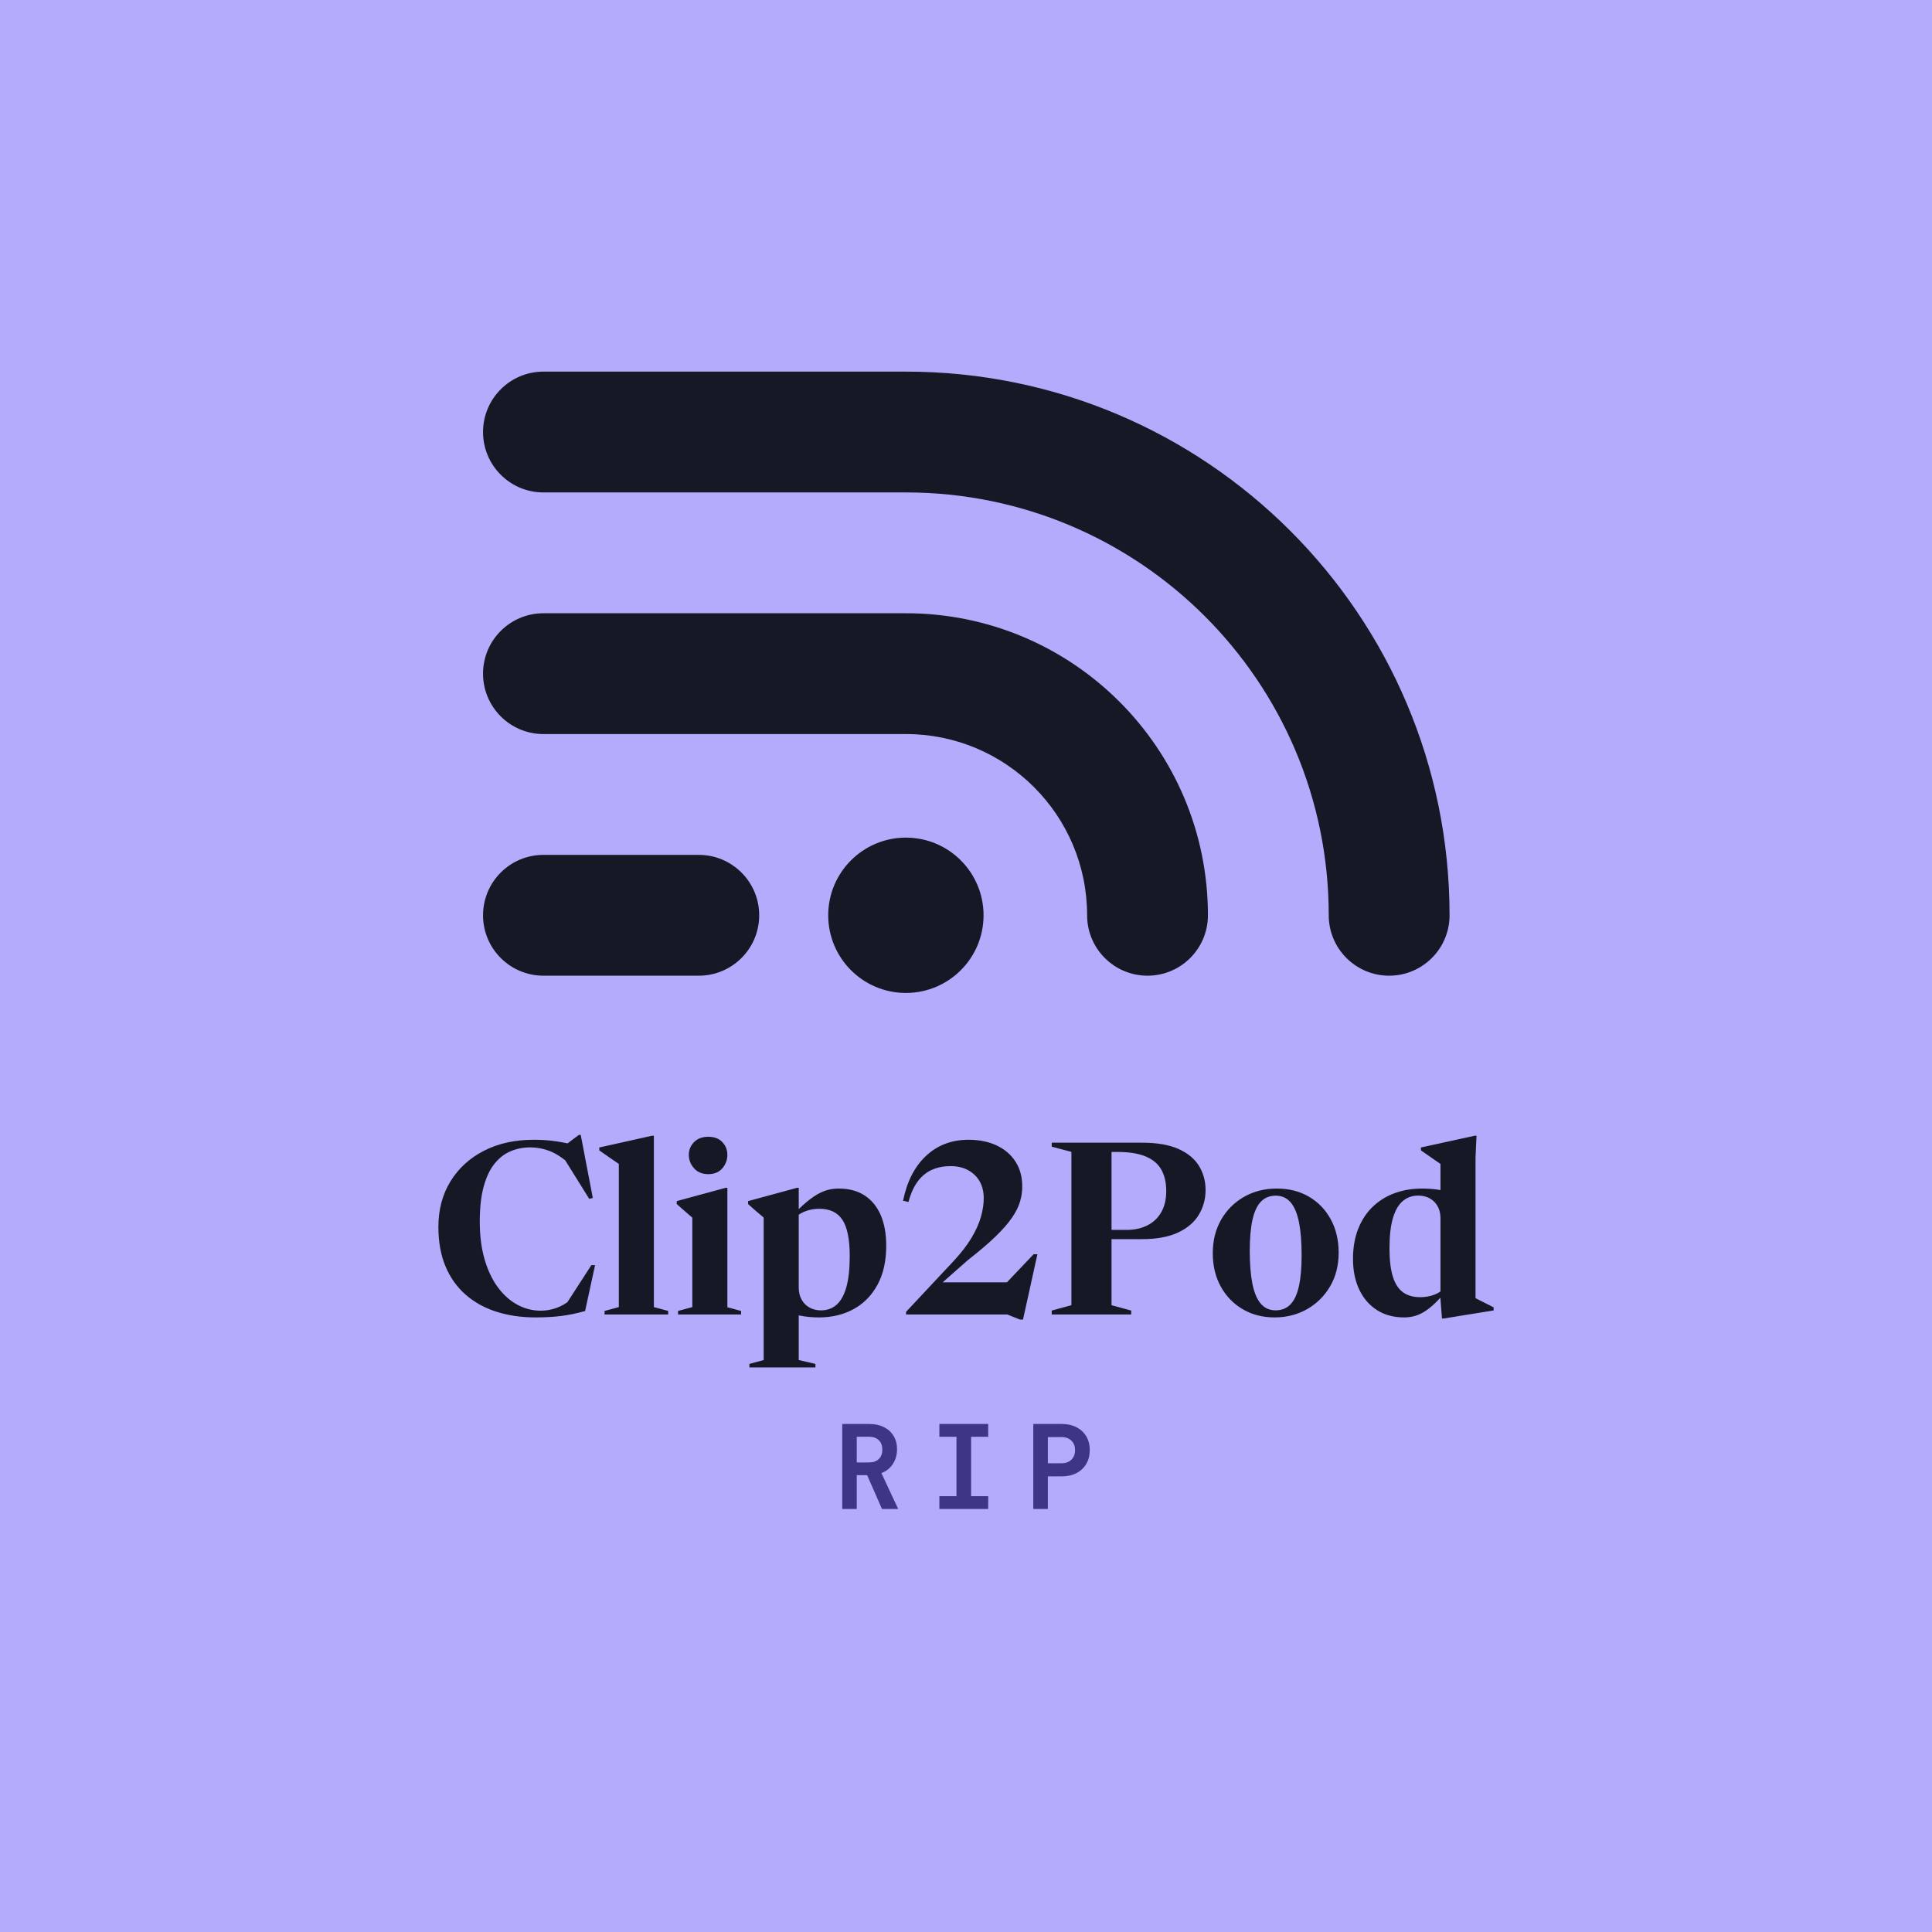
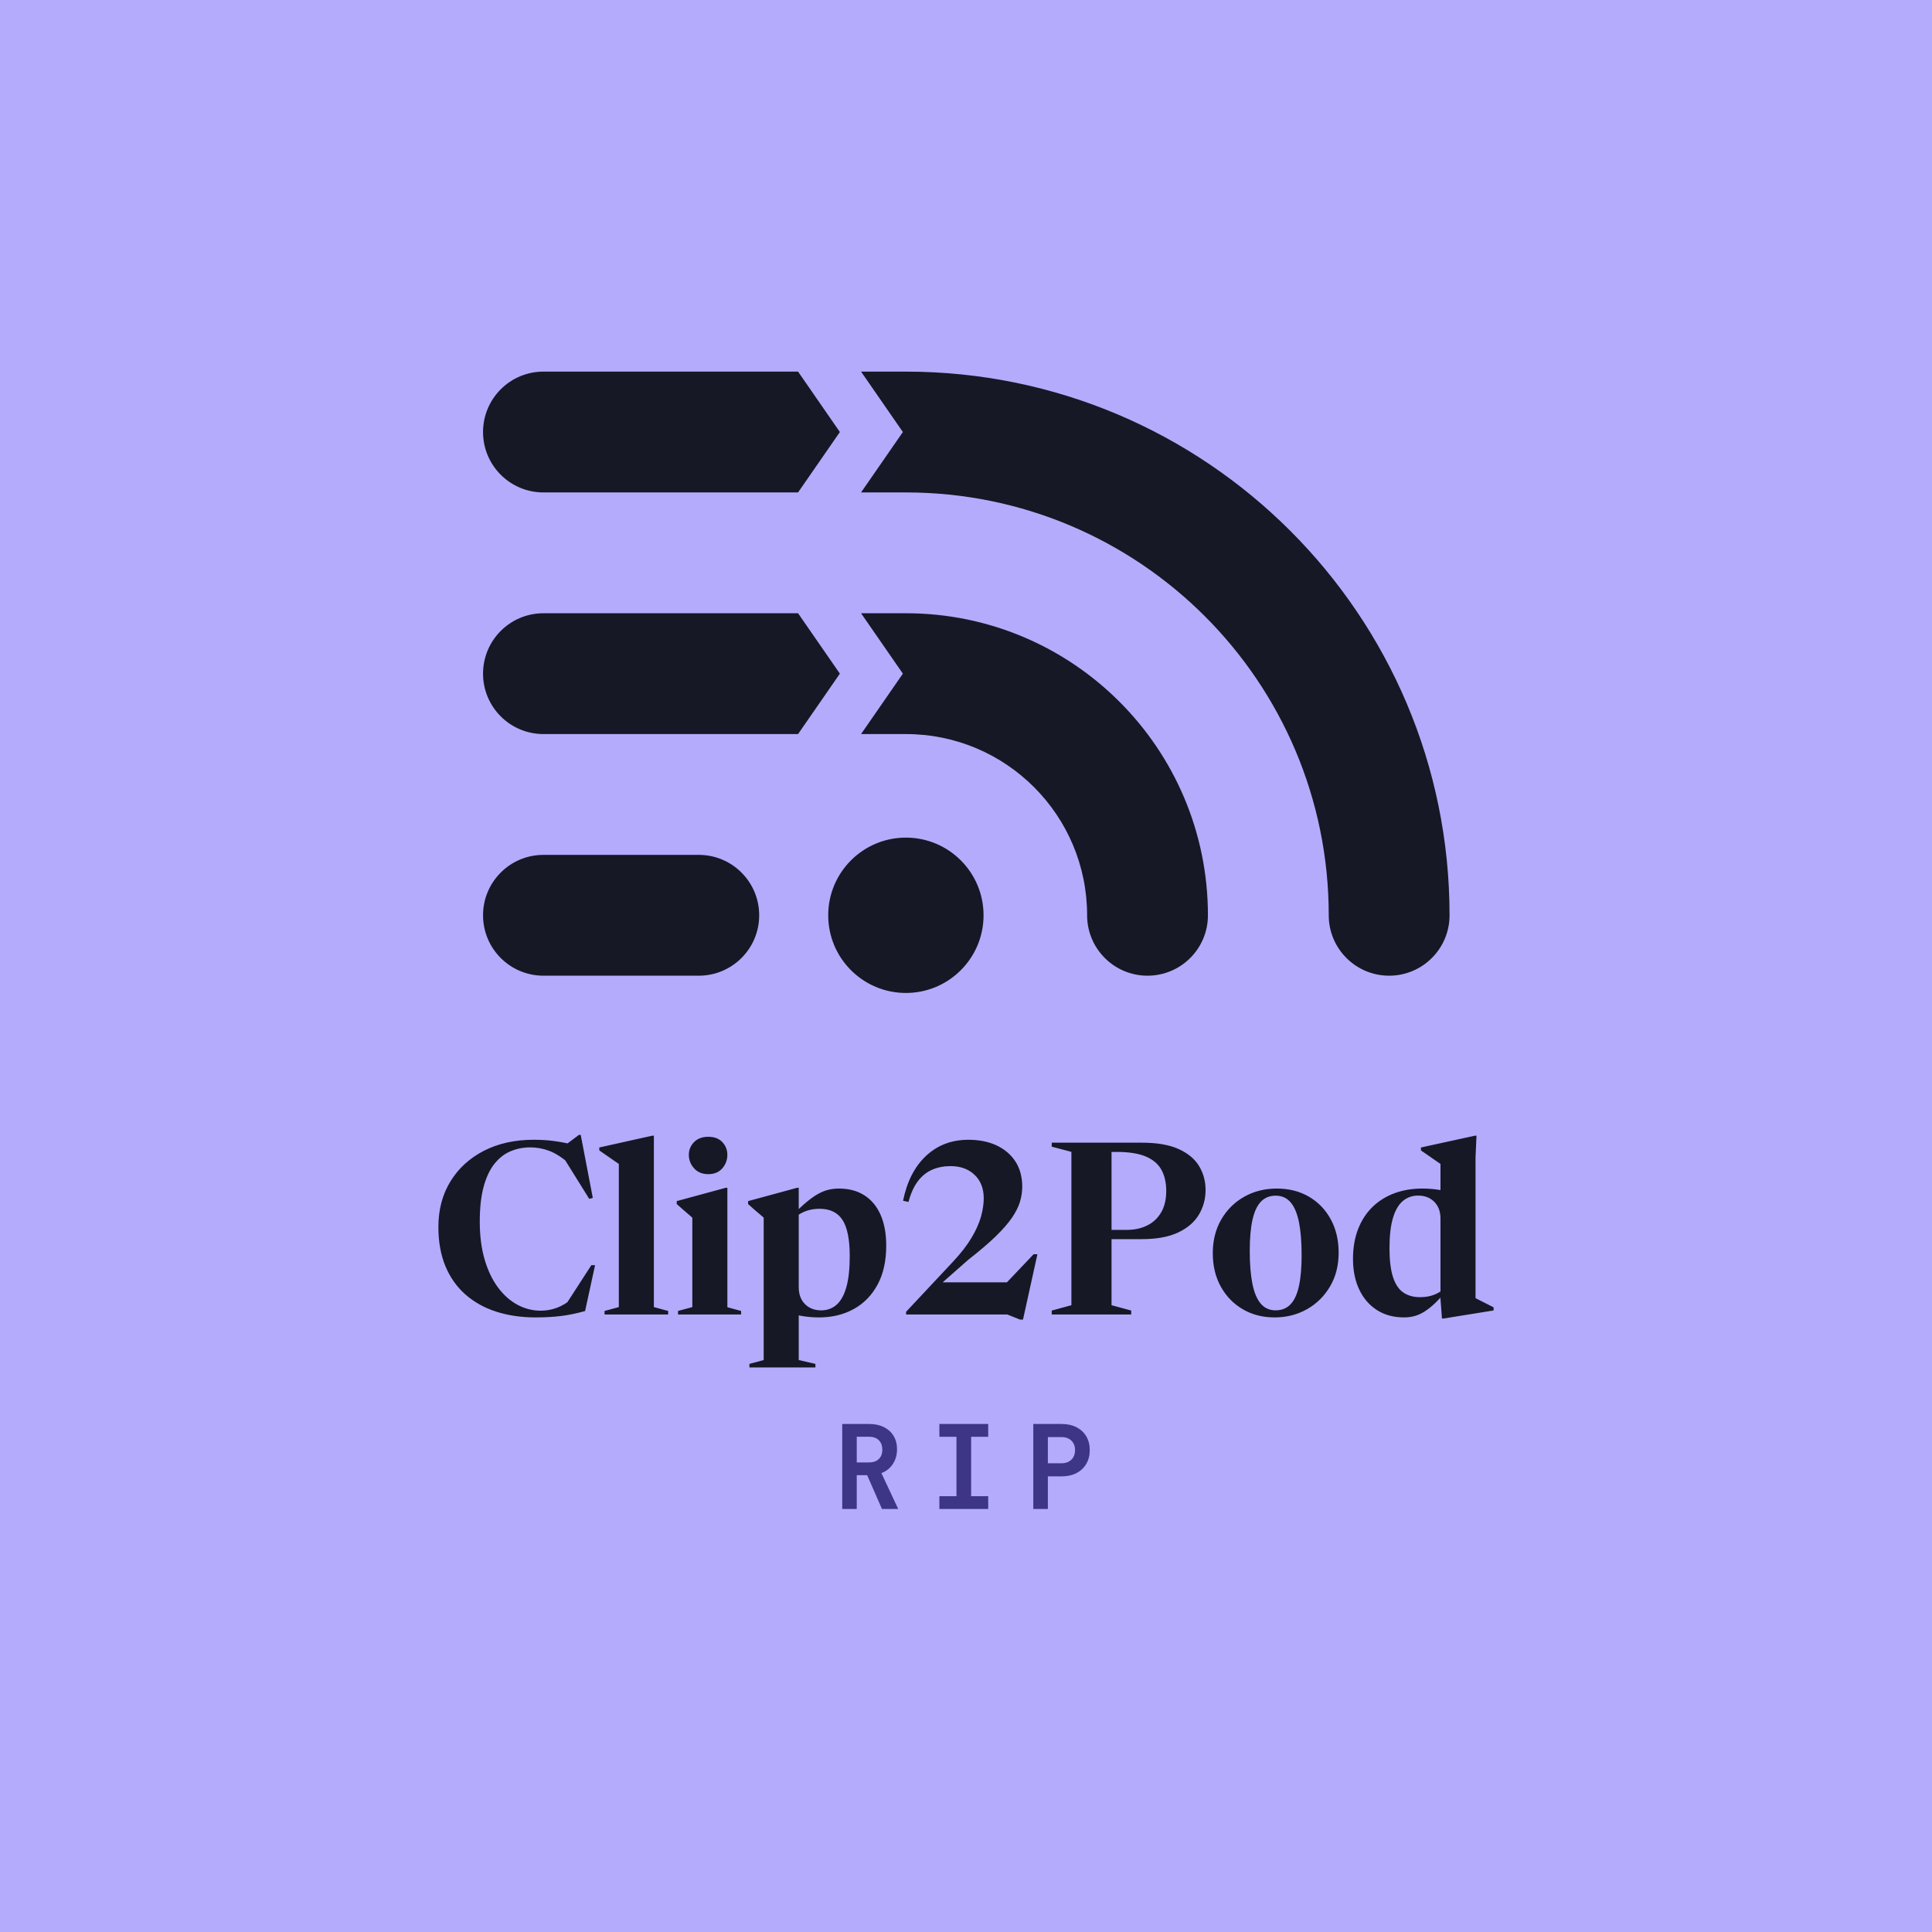
<svg xmlns="http://www.w3.org/2000/svg" viewBox="0 0 3000 3000" width="3000" height="3000" role="img" aria-labelledby="t">
  <rect width="3000" height="3000" fill="#b5abfc" />
  <g transform="translate(642.86 221.95) scale(6.7)">
-     <path fill="#161826" d="M30 53H114A14 14 0 0 1 114 81H30A14 14 0 0 1 30 53ZM114 53A126 126 0 0 1 240 179A14 14 0 0 1 212 179A98 98 0 0 0 114 81ZM30 109H114A14 14 0 0 1 114 137H30A14 14 0 0 1 30 109ZM114 109A70 70 0 0 1 184 179A14 14 0 0 1 156 179A42 42 0 0 0 114 137ZM30 165H66A14 14 0 0 1 66 193H30A14 14 0 0 1 30 165ZM96 179A18 18 0 1 1 132 179A18 18 0 1 1 96 179Z" />
+     <path fill="#161826" d="M30 53H89.01L98.7 67L89.01 81H30A14 14 0 0 1 30 53ZM103.61 53H114A126 126 0 0 1 240 179A14 14 0 0 1 212 179A98 98 0 0 0 114 81H103.61L113.3 67ZM30 109H89.01L98.7 123L89.01 137H30A14 14 0 0 1 30 109ZM103.61 109H114A70 70 0 0 1 184 179A14 14 0 0 1 156 179A42 42 0 0 0 114 137H103.61L113.3 123ZM30 165H66A14 14 0 0 1 66 193H30A14 14 0 0 1 30 165ZM96 179A18 18 0 1 1 132 179A18 18 0 1 1 96 179Z" />
  </g>
  <path fill="#161826" d="M839.76 2035.23Q852.28 2035.23 864.26 2030.91Q876.24 2026.59 887.66 2017.03L878.88 2025.38L918.25 1964.56H924.02L908.52 2035.77Q888.45 2041.4 870.68 2043.53Q852.92 2045.67 831.7 2045.67Q798.46 2045.67 770.83 2036.83Q743.2 2028 722.97 2010.3Q702.75 1992.61 691.74 1966.32Q680.73 1940.02 680.73 1905.21Q680.73 1864.94 699.43 1834.48Q718.13 1804.02 751.41 1786.93Q784.7 1769.83 828.62 1769.83Q844.74 1769.83 858.4 1771.54Q872.07 1773.24 888.38 1776.98L874.14 1780.8L898.98 1762.22H901.75L920.52 1860.18L914.91 1861.53L872.2 1792.94L884.25 1807.18Q867.59 1792.68 853.18 1787.17Q838.78 1781.65 823.36 1781.65Q807.19 1781.65 792.99 1787.59Q778.78 1793.52 768.01 1806.86Q757.23 1820.19 751.11 1842.31Q744.99 1864.44 744.99 1896.92Q744.99 1929.9 752.49 1955.58Q759.99 1981.26 773.16 1999.01Q786.33 2016.76 803.44 2026Q820.55 2035.23 839.76 2035.23ZM1015.34 2029.64 1037.51 2035.63V2041.14H938.75V2035.63L960.92 2029.64V1807.36Q958.49 1805.68 954.15 1802.7Q949.8 1799.71 943.83 1795.58Q937.86 1791.45 930.58 1786.35V1781.81L1012.77 1763.49H1015.34V1799.43ZM1099.82 1823.22Q1085.85 1823.22 1077.73 1814.13Q1069.62 1805.04 1069.62 1793.25Q1069.62 1781.7 1077.73 1773.45Q1085.85 1765.2 1099.82 1765.2Q1113.87 1765.2 1121.65 1773.45Q1129.43 1781.7 1129.43 1793.25Q1129.43 1805.04 1121.65 1814.13Q1113.87 1823.22 1099.82 1823.22ZM1129.46 1844.39V1882.59V2029.88L1150.76 2035.63V2041.14H1052.87V2035.63L1075.04 2029.64V1890.78Q1072.99 1888.92 1069.48 1885.95Q1065.96 1882.98 1061.28 1878.87Q1056.6 1874.76 1050.81 1869.63V1865.09L1126.89 1844.39ZM1319.46 1950.51Q1319.46 1911.58 1308.2 1894.28Q1296.94 1876.99 1272.53 1876.99Q1264.3 1876.99 1256.92 1878.85Q1249.54 1880.7 1242.91 1884.5Q1236.27 1888.3 1230.17 1894.33L1228.56 1889.26Q1241.19 1876.01 1251.3 1867.46Q1261.4 1858.92 1269.95 1854.13Q1278.5 1849.34 1286.39 1847.46Q1294.28 1845.58 1302.49 1845.58Q1326.06 1845.58 1342.51 1856.27Q1358.97 1866.96 1367.54 1886.76Q1376.12 1906.55 1376.12 1934.31Q1376.12 1969.96 1362.64 1994.86Q1349.16 2019.76 1325.62 2032.71Q1302.08 2045.67 1271.72 2045.67Q1260.67 2045.67 1249.46 2044.12Q1238.25 2042.57 1227.58 2039.29Q1216.9 2036.01 1207.21 2030.87H1240.27V2111.87L1266.18 2117.86V2123.37H1163.68V2117.86L1185.85 2111.87V1890.7Q1183.43 1888.49 1180.48 1886.06Q1177.53 1883.62 1173.03 1879.76Q1168.53 1875.9 1161.63 1869.63V1865.09L1237.71 1844.39H1240.27V1879.08V1999.24Q1240.27 2009.87 1244.65 2017.88Q1249.03 2025.89 1256.89 2030.31Q1264.76 2034.73 1274.97 2034.73Q1289.06 2034.73 1299.01 2026.01Q1308.95 2017.28 1314.21 1998.66Q1319.46 1980.04 1319.46 1950.51ZM1544.18 2011.59 1604.97 1947.59H1610.88L1588.5 2049.07H1583.96L1564.11 2041.14H1406.97V2036.94L1479.66 1959.33Q1498.28 1939.43 1508.66 1921.92Q1519.05 1904.41 1523.3 1889.11Q1527.54 1873.81 1527.54 1860.74Q1527.54 1837.81 1513.3 1824.27Q1499.05 1810.74 1476.04 1810.74Q1460.55 1810.74 1447.69 1816.22Q1434.84 1821.69 1425.45 1833.96Q1416.06 1846.23 1410.7 1866.39L1402.27 1864.5Q1411.36 1819.65 1438.04 1794.74Q1464.73 1769.83 1503.81 1769.83Q1528.76 1769.83 1547.51 1778.61Q1566.26 1787.4 1576.8 1803.65Q1587.33 1819.9 1587.33 1842.62Q1587.33 1854.17 1583.91 1865.81Q1580.49 1877.46 1571.54 1890.65Q1562.58 1903.84 1545.98 1919.94Q1529.37 1936.03 1503.12 1956.5L1453.66 2000.12L1456.91 1991.22H1583.73ZM1810.92 1849.33Q1810.92 1829.93 1803.41 1816.38Q1795.89 1802.84 1779.08 1795.77Q1762.27 1788.71 1734.2 1788.71H1691.39L1693.13 1774.35H1773.02Q1808.41 1774.35 1830.18 1784.21Q1851.95 1794.07 1861.98 1810.74Q1872.01 1827.42 1872.01 1847.86Q1872.01 1868.62 1861.66 1886.03Q1851.31 1903.45 1829.45 1913.79Q1807.58 1924.13 1773.02 1924.13H1693.13L1691.39 1909.77H1749.59Q1767.49 1909.77 1781.36 1902.89Q1795.23 1896.02 1803.07 1882.53Q1810.92 1869.04 1810.92 1849.33ZM1725.99 1774.35V2026.71L1756.53 2035.02V2041.14H1633.12V2035.02L1663.66 2026.71V1788.6L1633.12 1780.55V1774.35ZM1980.8 2034.69Q1994.78 2034.69 2003.73 2025.53Q2012.68 2016.38 2016.91 1997.36Q2021.15 1978.35 2021.15 1948.97Q2021.15 1918.38 2017.05 1897.9Q2012.95 1877.42 2004.08 1867.03Q1995.21 1856.63 1980.97 1856.63Q1966.98 1856.63 1958.07 1865.79Q1949.16 1874.94 1944.89 1893.92Q1940.61 1912.89 1940.61 1942.27Q1940.61 1972.75 1944.71 1993.33Q1948.81 2013.9 1957.68 2024.29Q1966.55 2034.69 1980.8 2034.69ZM1979.16 2045.67Q1951.41 2045.67 1929.74 2032.98Q1908.07 2020.29 1895.63 1997.81Q1883.2 1975.33 1883.2 1945.99Q1883.2 1916.33 1896.31 1893.7Q1909.42 1871.08 1931.94 1858.33Q1954.46 1845.58 1982.6 1845.58Q2010.91 1845.58 2032.53 1858.22Q2054.15 1870.87 2066.39 1893.34Q2078.64 1915.8 2078.64 1945.25Q2078.64 1974.91 2065.31 1997.58Q2051.97 2020.24 2029.44 2032.95Q2006.9 2045.67 1979.16 2045.67ZM2236.77 1892Q2236.77 1875.93 2227.18 1866.22Q2217.58 1856.51 2202.07 1856.51Q2188.14 1856.51 2178.16 1865.04Q2168.17 1873.57 2162.88 1891.58Q2157.59 1909.59 2157.59 1938.28Q2157.59 1965.44 2162.77 1982.2Q2167.96 1998.96 2178.52 2006.6Q2189.09 2014.25 2205.31 2014.25Q2217.37 2014.25 2227.65 2010.23Q2237.93 2006.2 2246.8 1996.83L2248.41 2001.67Q2237.37 2014.99 2228.32 2023.58Q2219.27 2032.16 2211.35 2036.99Q2203.42 2041.82 2195.8 2043.74Q2188.19 2045.67 2180.22 2045.67Q2155.94 2045.67 2138.15 2034.3Q2120.36 2022.93 2110.64 2002.49Q2100.93 1982.05 2100.93 1954.87Q2100.93 1928.73 2108.9 1908.38Q2116.88 1888.03 2131.33 1874.04Q2145.78 1860.05 2165.42 1852.81Q2185.07 1845.58 2208.41 1845.58Q2219.97 1845.58 2231.44 1847.12Q2242.91 1848.67 2253.99 1851.95Q2265.08 1855.23 2274.9 1860.45L2236.77 1863.46V1807.36Q2234.53 1805.87 2229.35 1802.26Q2224.16 1798.65 2218.01 1794.34Q2211.85 1790.04 2206.44 1786.35V1781.81L2290.24 1763.49H2292.7L2291.19 1797.39V2015.73Q2292.87 2016.64 2296.33 2018.41Q2299.78 2020.18 2303.98 2022.27Q2308.18 2024.35 2312.24 2026.44Q2316.29 2028.53 2319.27 2030.05V2034.86L2241.9 2047.34H2239.07L2236.77 2016.95Z" />
  <path fill="#3d3585" d="M1307.83 2343.14V2211.14H1349.65Q1362.78 2211.14 1372.48 2215.99Q1382.19 2220.83 1387.55 2229.65Q1392.91 2238.46 1392.91 2250.38Q1392.91 2263.45 1386.37 2273.35Q1379.83 2283.25 1368.64 2287.4L1394.72 2343.14H1369.52L1346.53 2290.68H1330.35V2343.14ZM1330.35 2270.85H1349.65Q1359.14 2270.85 1364.6 2265.55Q1370.06 2260.24 1370.06 2251.13Q1370.06 2241.73 1364.6 2236.35Q1359.14 2230.97 1349.65 2230.97H1330.35ZM1458.67 2343.14V2323.24H1485.19V2231.05H1458.67V2211.14H1534.48V2231.05H1507.96V2323.24H1534.48V2343.14ZM1604.49 2343.14V2211.14H1648.46Q1661.71 2211.14 1671.53 2216.18Q1681.36 2221.22 1686.76 2230.34Q1692.17 2239.46 1692.17 2251.82Q1692.17 2263.99 1686.72 2273.19Q1681.27 2282.38 1671.51 2287.44Q1661.74 2292.49 1648.46 2292.49H1627.11V2343.14ZM1627.11 2272.13H1648.46Q1657.93 2272.13 1663.62 2266.6Q1669.32 2261.07 1669.32 2251.82Q1669.32 2242.51 1663.62 2237.01Q1657.93 2231.5 1648.46 2231.5H1627.11Z" />
</svg>
